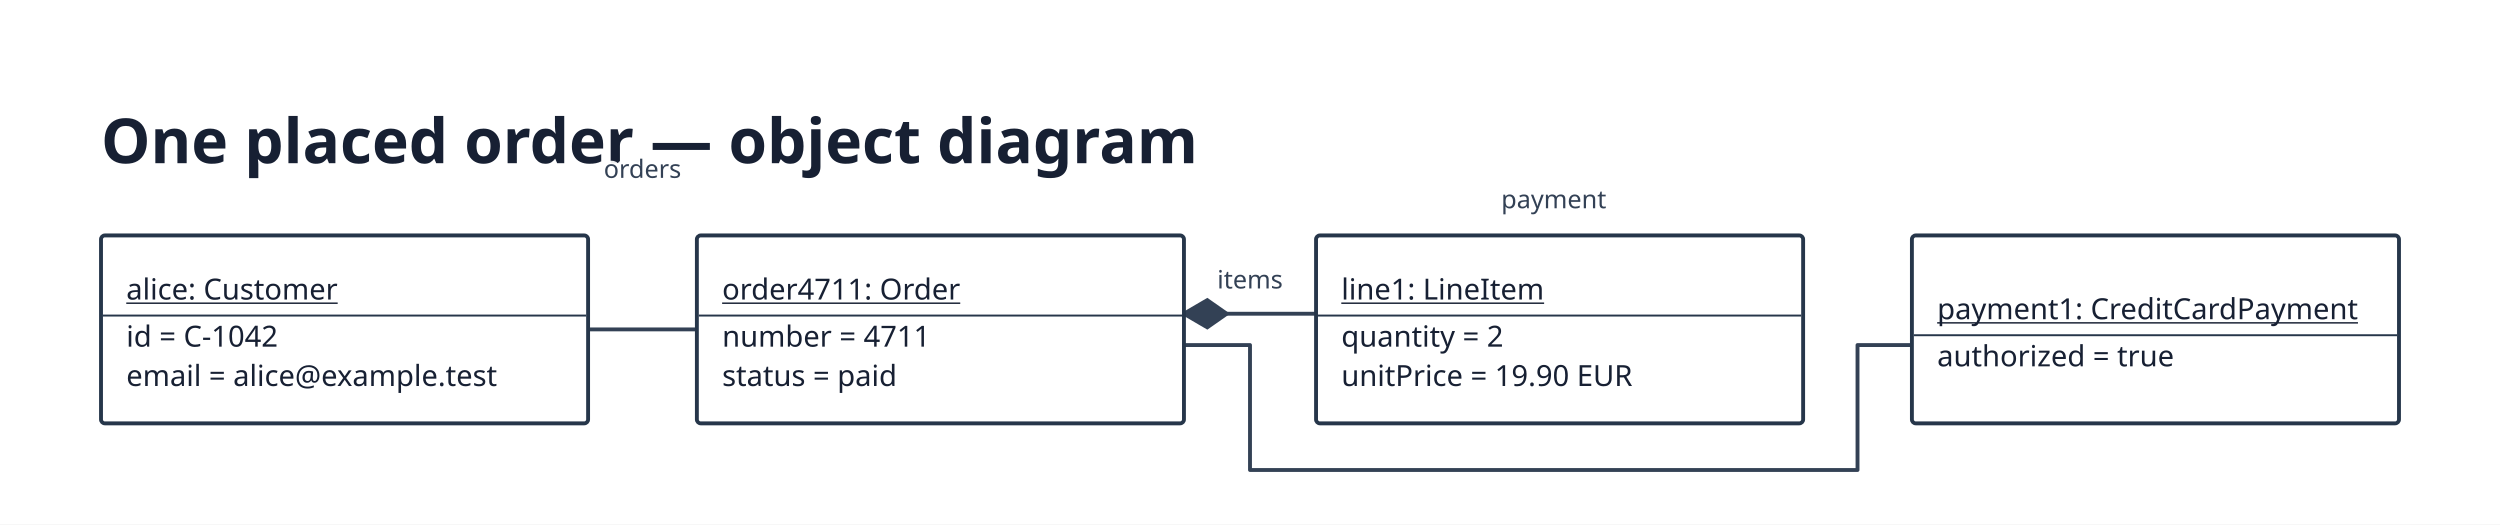
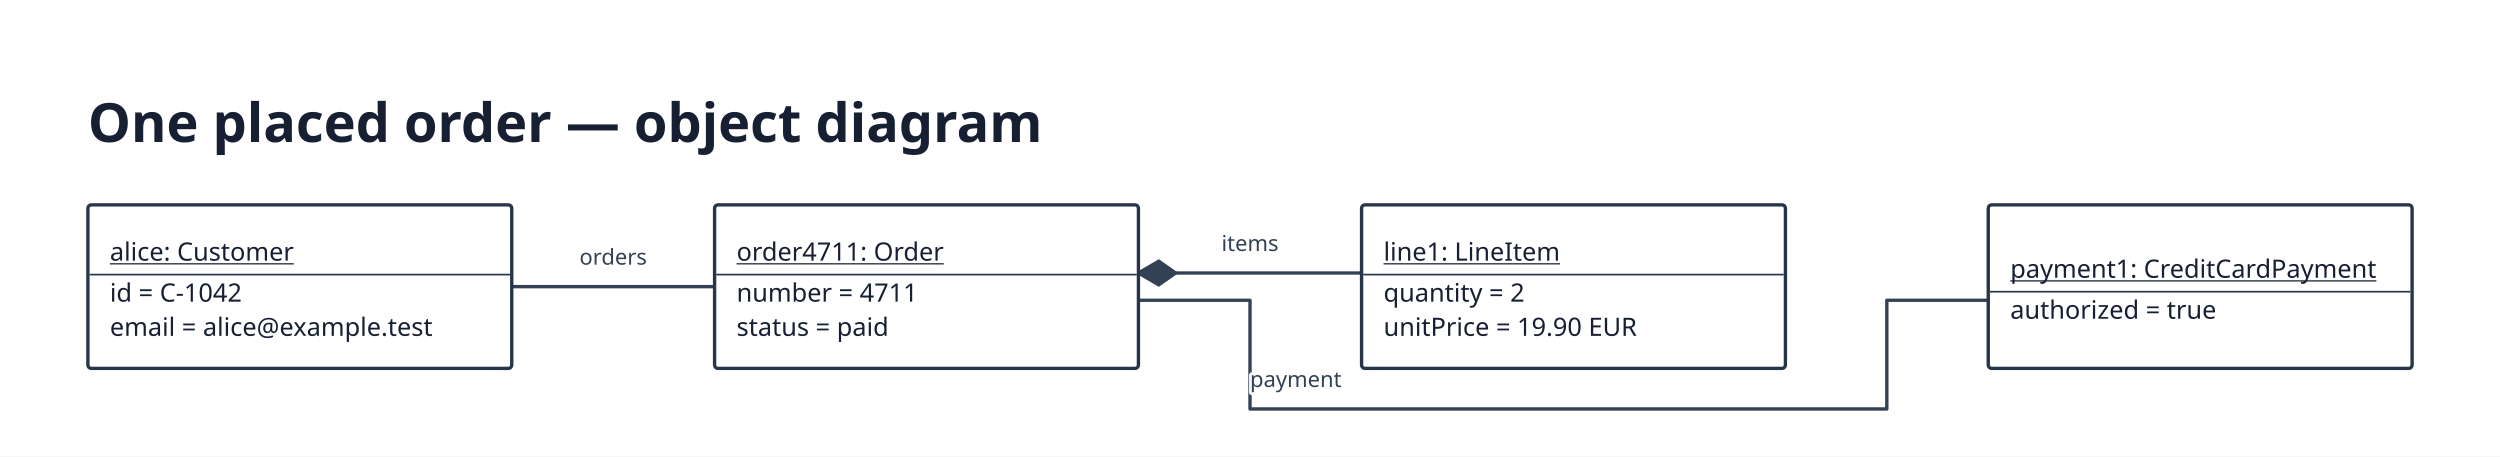
- <svg xmlns="http://www.w3.org/2000/svg" width="1287" height="270" viewBox="0 0 1287 270" role="img" aria-label="uml-object-example">
+ <svg xmlns="http://www.w3.org/2000/svg" width="1479" height="270" viewBox="0 0 1479 270" role="img" aria-label="uml-object-example">
  <rect width="100%" height="100%" fill="#ffffff" />
  <g id="boundaries" />
  <g id="corridor-dividers" />
  <g id="lines">
    <g data-line="alice-order">
-       <polyline points="302.75,169.575 358.75,169.575" fill="none" stroke="#334155" stroke-width="2" stroke-linejoin="round" stroke-linecap="round" />
+       <polyline points="302.75,169.575 422.75,169.575" fill="none" stroke="#334155" stroke-width="2" stroke-linejoin="round" stroke-linecap="round" />
    </g>
    <g data-line="order-line">
-       <polyline points="609.5,161.512 677.5,161.512" fill="none" stroke="#334155" stroke-width="2" stroke-linejoin="round" stroke-linecap="round" />
-       <polygon points="609.5,161.512 621.5,154.512 631.5,161.512 621.5,168.512" fill="#334155" stroke="#334155" stroke-width="2" />
+       <polyline points="673.5,161.512 805.5,161.512" fill="none" stroke="#334155" stroke-width="2" stroke-linejoin="round" stroke-linecap="round" />
+       <polygon points="673.5,161.512 685.5,154.512 695.5,161.512 685.5,168.512" fill="#334155" stroke="#334155" stroke-width="2" />
    </g>
    <g data-line="order-payment">
-       <polyline points="609.5,177.637 643.5,177.637 643.5,241.95 956.25,241.95 956.25,177.637 984.25,177.637" fill="none" stroke="#334155" stroke-width="2" stroke-linejoin="round" stroke-linecap="round" />
+       <polyline points="673.5,177.637 739.5,177.637 739.5,241.95 1116.25,241.95 1116.25,177.637 1176.25,177.637" fill="none" stroke="#334155" stroke-width="2" stroke-linejoin="round" stroke-linecap="round" />
    </g>
  </g>
  <g id="objects">
    <rect x="52" y="121.2" width="250.75" height="96.75" rx="2" fill="#ffffff" stroke="#26364a" stroke-width="2" />
-     <rect x="358.75" y="121.2" width="250.75" height="96.75" rx="2" fill="#ffffff" stroke="#26364a" stroke-width="2" />
-     <rect x="677.5" y="121.2" width="250.75" height="96.75" rx="2" fill="#ffffff" stroke="#26364a" stroke-width="2" />
-     <rect x="984.25" y="121.2" width="250.75" height="96.75" rx="2" fill="#ffffff" stroke="#26364a" stroke-width="2" />
+     <rect x="422.75" y="121.2" width="250.75" height="96.75" rx="2" fill="#ffffff" stroke="#26364a" stroke-width="2" />
+     <rect x="805.5" y="121.2" width="250.75" height="96.75" rx="2" fill="#ffffff" stroke="#26364a" stroke-width="2" />
+     <rect x="1176.25" y="121.2" width="250.75" height="96.75" rx="2" fill="#ffffff" stroke="#26364a" stroke-width="2" />
  </g>
  <g id="ports" />
  <g id="text">
    <text x="52" y="84" text-anchor="start" fill="#172033" font-family="ui-rounded, 'Comic Sans MS', sans-serif" font-size="32" font-weight="700">One placed order — object diagram</text>
    <text x="65" y="154.2" text-anchor="start" fill="#172033" font-family="ui-rounded, 'Comic Sans MS', sans-serif" font-size="15" font-weight="450" text-decoration="underline">alice: Customer</text>
    <path d="M 53 162.45 H 301.75" stroke="#26364a" stroke-width="1" />
    <text x="65" y="178.45" text-anchor="start" fill="#172033" font-family="ui-rounded, 'Comic Sans MS', sans-serif" font-size="15" font-weight="450">id = C-1042</text>
    <text x="65" y="198.7" text-anchor="start" fill="#172033" font-family="ui-rounded, 'Comic Sans MS', sans-serif" font-size="15" font-weight="450">email = alice@example.test</text>
-     <text x="371.75" y="154.2" text-anchor="start" fill="#172033" font-family="ui-rounded, 'Comic Sans MS', sans-serif" font-size="15" font-weight="450" text-decoration="underline">order4711: Order</text>
-     <path d="M 359.75 162.45 H 608.5" stroke="#26364a" stroke-width="1" />
-     <text x="371.75" y="178.45" text-anchor="start" fill="#172033" font-family="ui-rounded, 'Comic Sans MS', sans-serif" font-size="15" font-weight="450">number = 4711</text>
-     <text x="371.75" y="198.7" text-anchor="start" fill="#172033" font-family="ui-rounded, 'Comic Sans MS', sans-serif" font-size="15" font-weight="450">status = paid</text>
-     <text x="690.5" y="154.2" text-anchor="start" fill="#172033" font-family="ui-rounded, 'Comic Sans MS', sans-serif" font-size="15" font-weight="450" text-decoration="underline">line1: LineItem</text>
-     <path d="M 678.5 162.45 H 927.25" stroke="#26364a" stroke-width="1" />
-     <text x="690.5" y="178.45" text-anchor="start" fill="#172033" font-family="ui-rounded, 'Comic Sans MS', sans-serif" font-size="15" font-weight="450">quantity = 2</text>
-     <text x="690.5" y="198.7" text-anchor="start" fill="#172033" font-family="ui-rounded, 'Comic Sans MS', sans-serif" font-size="15" font-weight="450">unitPrice = 19.90 EUR</text>
-     <text x="997.25" y="164.325" text-anchor="start" fill="#172033" font-family="ui-rounded, 'Comic Sans MS', sans-serif" font-size="15" font-weight="450" text-decoration="underline">payment1: CreditCardPayment</text>
-     <path d="M 985.25 172.575 H 1234" stroke="#26364a" stroke-width="1" />
-     <text x="997.25" y="188.575" text-anchor="start" fill="#172033" font-family="ui-rounded, 'Comic Sans MS', sans-serif" font-size="15" font-weight="450">authorized = true</text>
+     <text x="435.75" y="154.2" text-anchor="start" fill="#172033" font-family="ui-rounded, 'Comic Sans MS', sans-serif" font-size="15" font-weight="450" text-decoration="underline">order4711: Order</text>
+     <path d="M 423.75 162.45 H 672.5" stroke="#26364a" stroke-width="1" />
+     <text x="435.75" y="178.45" text-anchor="start" fill="#172033" font-family="ui-rounded, 'Comic Sans MS', sans-serif" font-size="15" font-weight="450">number = 4711</text>
+     <text x="435.75" y="198.7" text-anchor="start" fill="#172033" font-family="ui-rounded, 'Comic Sans MS', sans-serif" font-size="15" font-weight="450">status = paid</text>
+     <text x="818.5" y="154.2" text-anchor="start" fill="#172033" font-family="ui-rounded, 'Comic Sans MS', sans-serif" font-size="15" font-weight="450" text-decoration="underline">line1: LineItem</text>
+     <path d="M 806.5 162.45 H 1055.25" stroke="#26364a" stroke-width="1" />
+     <text x="818.5" y="178.45" text-anchor="start" fill="#172033" font-family="ui-rounded, 'Comic Sans MS', sans-serif" font-size="15" font-weight="450">quantity = 2</text>
+     <text x="818.5" y="198.7" text-anchor="start" fill="#172033" font-family="ui-rounded, 'Comic Sans MS', sans-serif" font-size="15" font-weight="450">unitPrice = 19.90 EUR</text>
+     <text x="1189.25" y="164.325" text-anchor="start" fill="#172033" font-family="ui-rounded, 'Comic Sans MS', sans-serif" font-size="15" font-weight="450" text-decoration="underline">payment1: CreditCardPayment</text>
+     <path d="M 1177.25 172.575 H 1426" stroke="#26364a" stroke-width="1" />
+     <text x="1189.25" y="188.575" text-anchor="start" fill="#172033" font-family="ui-rounded, 'Comic Sans MS', sans-serif" font-size="15" font-weight="450">authorized = true</text>
    <g data-line-label="alice-order">
-       <text x="330.75" y="91.575" text-anchor="middle" font-family="ui-rounded, sans-serif" font-size="13" fill="#334155" stroke="#ffffff" stroke-opacity=".92" stroke-width="3.5" stroke-linejoin="round" paint-order="stroke fill">orders</text>
+       <text x="362.75" y="156.575" text-anchor="middle" font-family="ui-rounded, sans-serif" font-size="13" fill="#334155" stroke="#ffffff" stroke-opacity=".92" stroke-width="3.5" stroke-linejoin="round" paint-order="stroke fill">orders</text>
    </g>
    <g data-line-label="order-line">
-       <text x="643.5" y="148.512" text-anchor="middle" font-family="ui-rounded, sans-serif" font-size="13" fill="#334155" stroke="#ffffff" stroke-opacity=".92" stroke-width="3.5" stroke-linejoin="round" paint-order="stroke fill">items</text>
+       <text x="739.5" y="148.512" text-anchor="middle" font-family="ui-rounded, sans-serif" font-size="13" fill="#334155" stroke="#ffffff" stroke-opacity=".92" stroke-width="3.5" stroke-linejoin="round" paint-order="stroke fill">items</text>
    </g>
    <g data-line-label="order-payment">
-       <text x="799.875" y="107.2" text-anchor="middle" font-family="ui-rounded, sans-serif" font-size="13" fill="#334155" stroke="#ffffff" stroke-opacity=".92" stroke-width="3.5" stroke-linejoin="round" paint-order="stroke fill">payment</text>
+       <text x="766.588" y="228.95" text-anchor="middle" font-family="ui-rounded, sans-serif" font-size="13" fill="#334155" stroke="#ffffff" stroke-opacity=".92" stroke-width="3.5" stroke-linejoin="round" paint-order="stroke fill">payment</text>
    </g>
  </g>
</svg>
